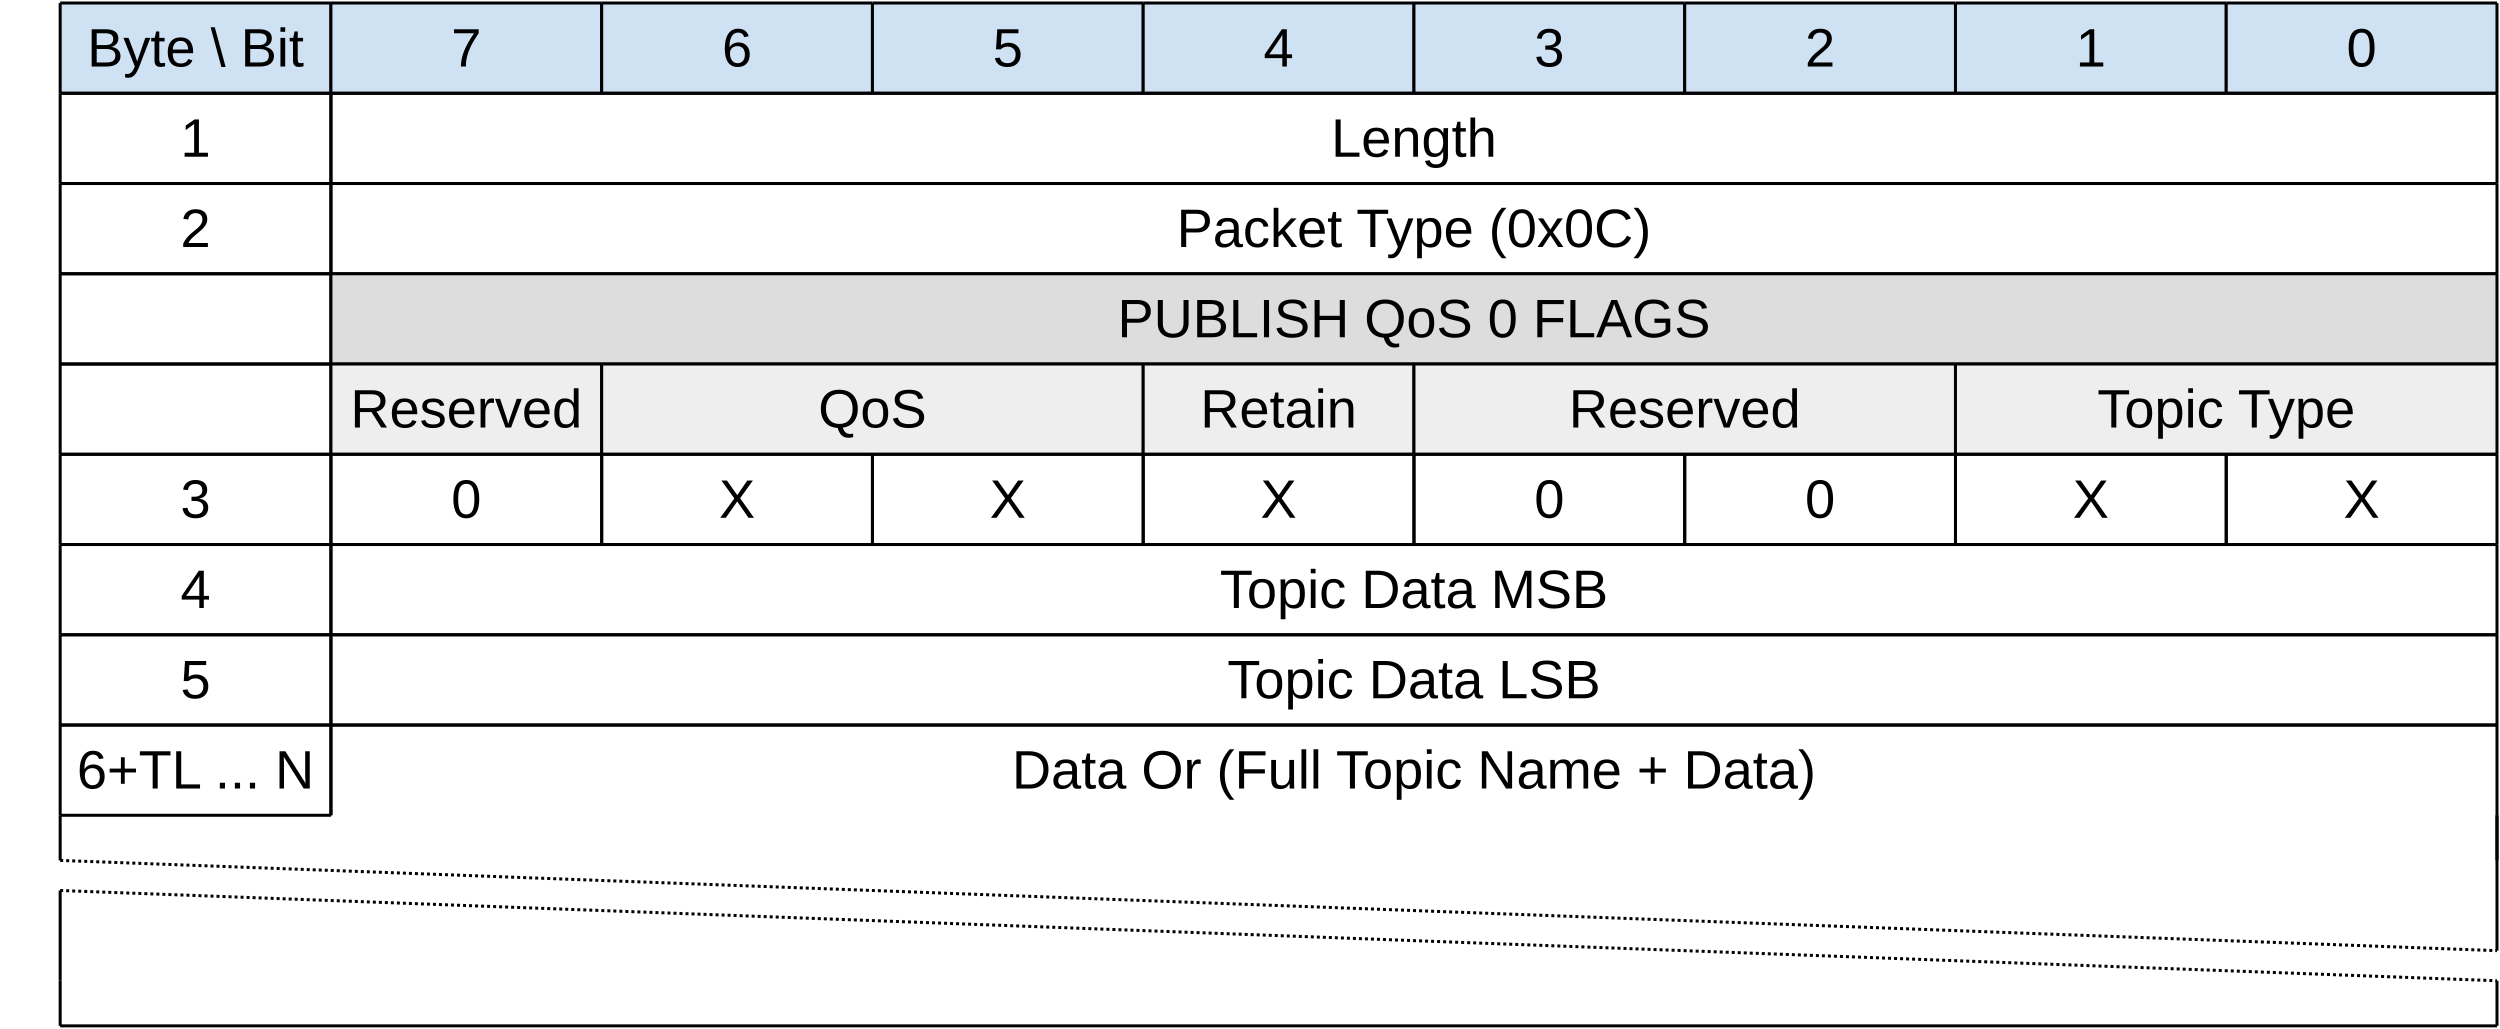
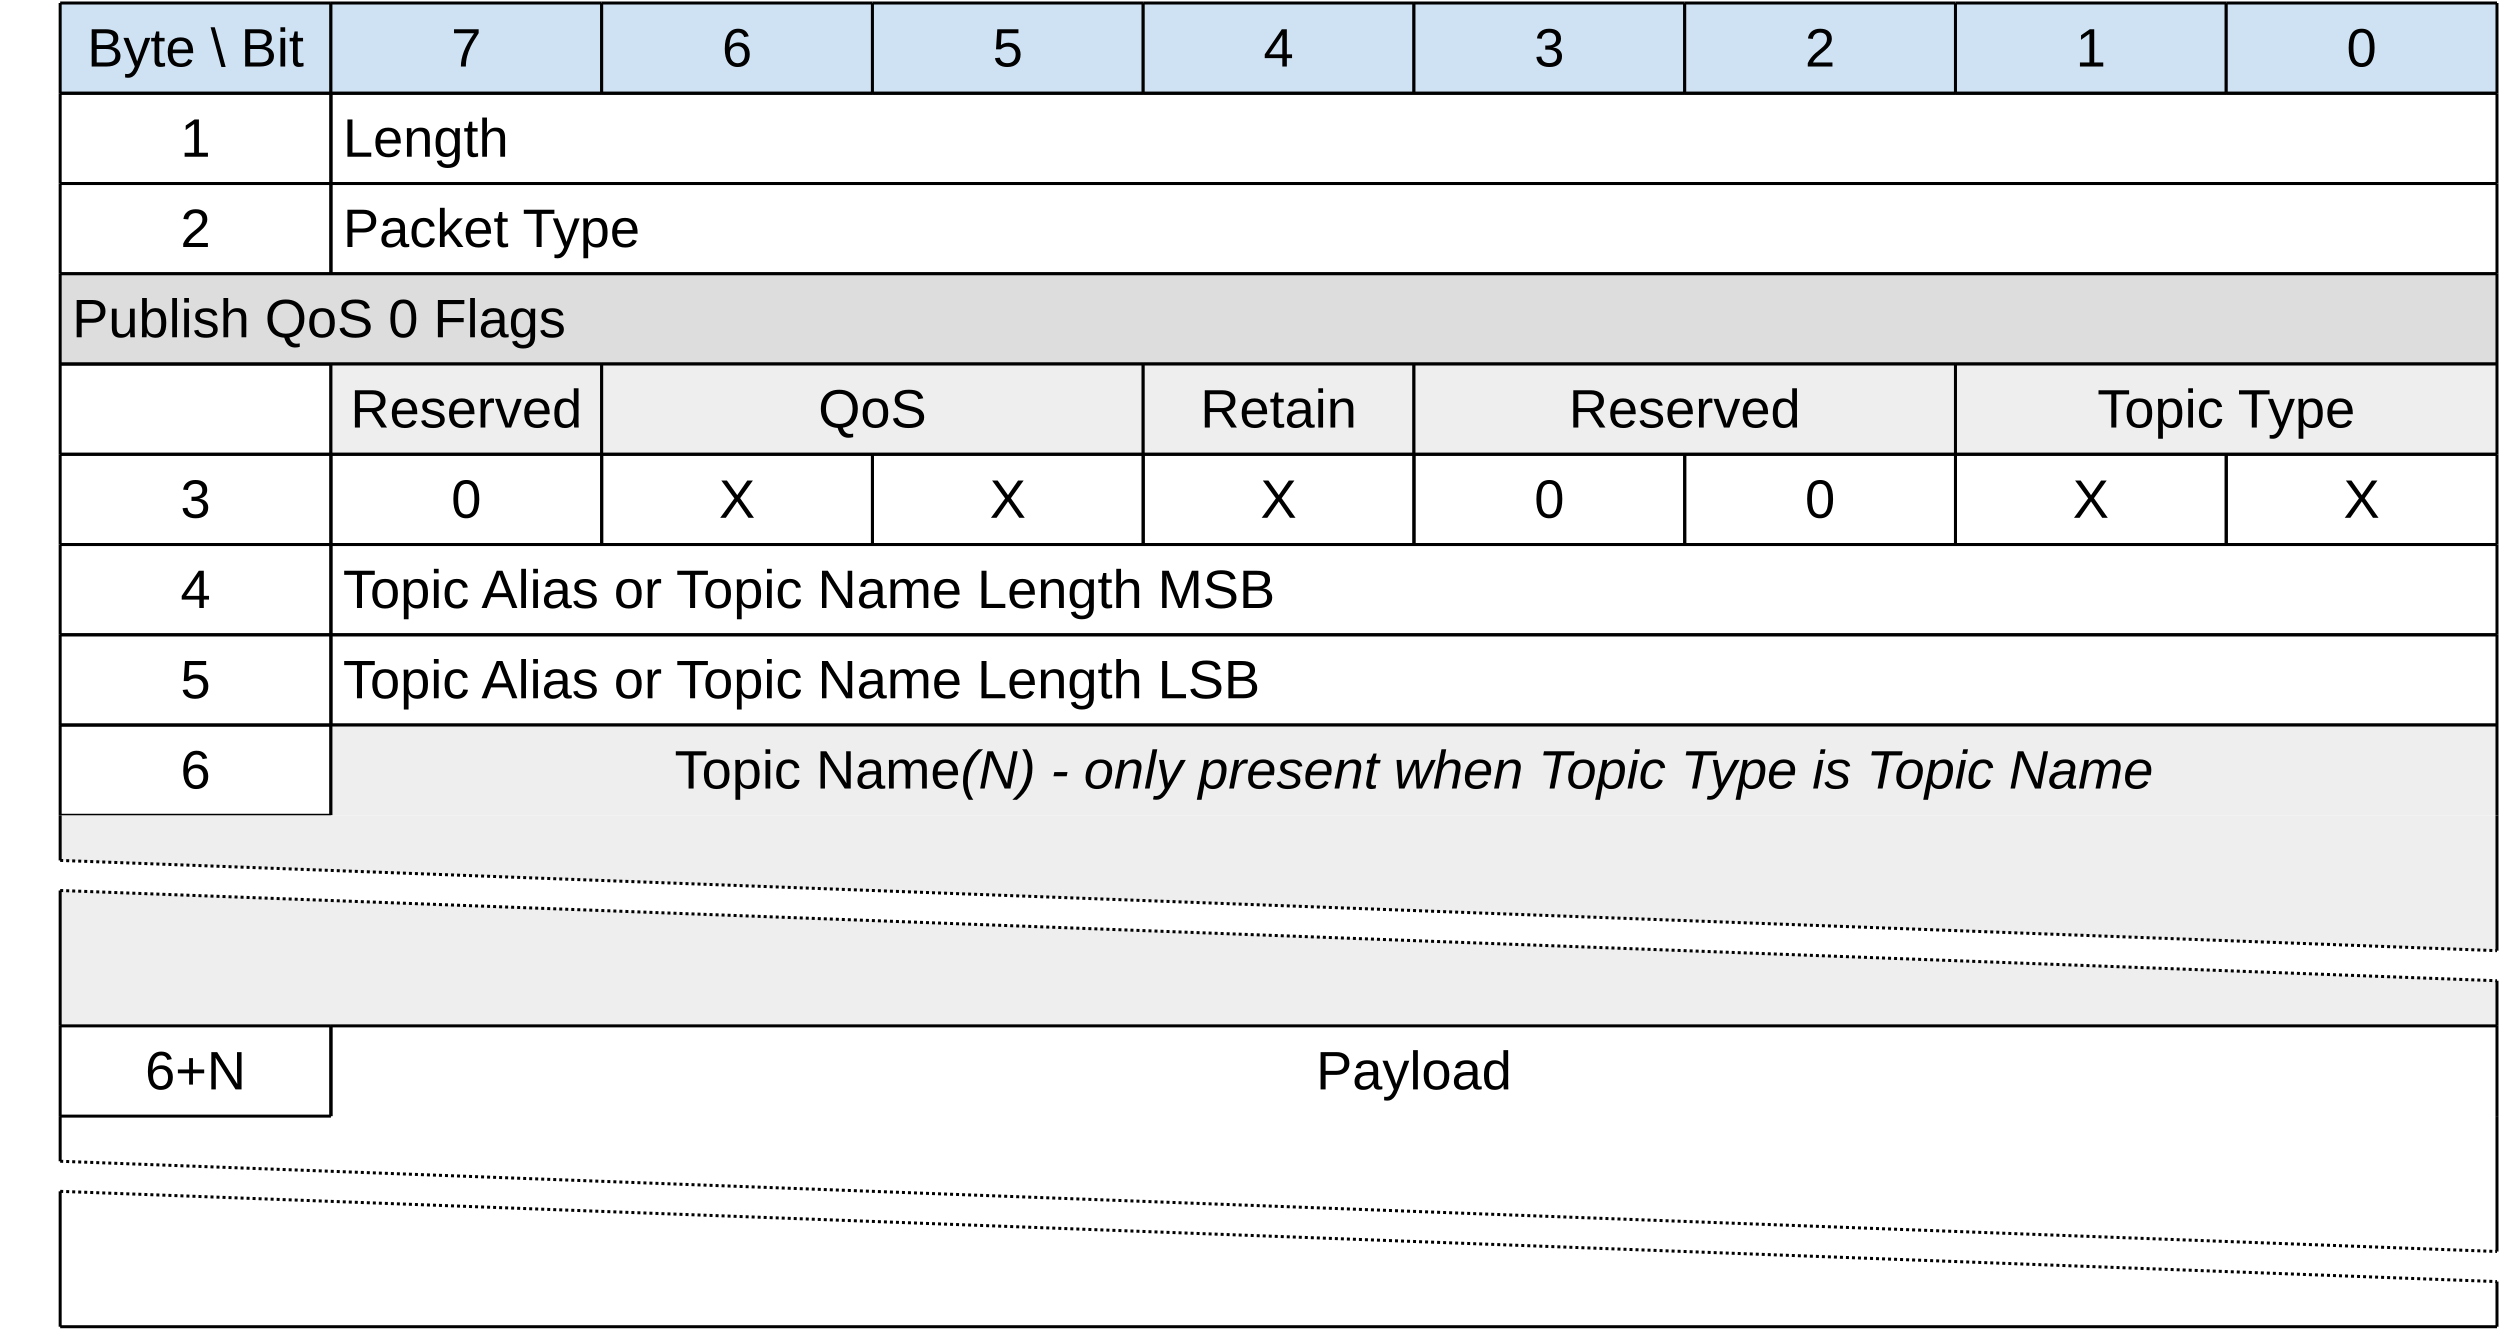
- <svg xmlns="http://www.w3.org/2000/svg" version="1.0" width="831" height="342" viewBox="0 0 831 342">
+ <svg xmlns="http://www.w3.org/2000/svg" version="1.0" width="831" height="442" viewBox="0 0 831 442">
  <rect x="20" y="1" height="30" width="90" fill="#cfe2f3" />
  <line x1="20" y1="1" x2="110" y2="1" stroke="#000000" stroke-width="1" />
  <line x1="20" y1="31" x2="110" y2="31" stroke="#000000" stroke-width="1" />
  <line x1="110" y1="1" x2="110" y2="31" stroke="#000000" stroke-width="1" />
  <line x1="20" y1="1" x2="20" y2="31" stroke="#000000" stroke-width="1" />
  <text font-size="18" font-family="Arial" x="65" y="17" text-anchor="middle" dominant-baseline="middle">Byte \ Bit</text>
  <rect x="110" y="1" height="30" width="90" fill="#cfe2f3" />
  <line x1="110" y1="1" x2="200" y2="1" stroke="#000000" stroke-width="1" />
  <line x1="110" y1="31" x2="200" y2="31" stroke="#000000" stroke-width="1" />
  <line x1="200" y1="1" x2="200" y2="31" stroke="#000000" stroke-width="1" />
  <line x1="110" y1="1" x2="110" y2="31" stroke="#000000" stroke-width="1" />
  <text font-size="18" font-family="Arial" x="155" y="17" text-anchor="middle" dominant-baseline="middle">7</text>
  <rect x="200" y="1" height="30" width="90" fill="#cfe2f3" />
  <line x1="200" y1="1" x2="290" y2="1" stroke="#000000" stroke-width="1" />
  <line x1="200" y1="31" x2="290" y2="31" stroke="#000000" stroke-width="1" />
  <line x1="290" y1="1" x2="290" y2="31" stroke="#000000" stroke-width="1" />
  <line x1="200" y1="1" x2="200" y2="31" stroke="#000000" stroke-width="1" />
  <text font-size="18" font-family="Arial" x="245" y="17" text-anchor="middle" dominant-baseline="middle">6</text>
  <rect x="290" y="1" height="30" width="90" fill="#cfe2f3" />
  <line x1="290" y1="1" x2="380" y2="1" stroke="#000000" stroke-width="1" />
  <line x1="290" y1="31" x2="380" y2="31" stroke="#000000" stroke-width="1" />
  <line x1="380" y1="1" x2="380" y2="31" stroke="#000000" stroke-width="1" />
  <line x1="290" y1="1" x2="290" y2="31" stroke="#000000" stroke-width="1" />
  <text font-size="18" font-family="Arial" x="335" y="17" text-anchor="middle" dominant-baseline="middle">5</text>
  <rect x="380" y="1" height="30" width="90" fill="#cfe2f3" />
  <line x1="380" y1="1" x2="470" y2="1" stroke="#000000" stroke-width="1" />
  <line x1="380" y1="31" x2="470" y2="31" stroke="#000000" stroke-width="1" />
  <line x1="470" y1="1" x2="470" y2="31" stroke="#000000" stroke-width="1" />
  <line x1="380" y1="1" x2="380" y2="31" stroke="#000000" stroke-width="1" />
  <text font-size="18" font-family="Arial" x="425" y="17" text-anchor="middle" dominant-baseline="middle">4</text>
  <rect x="470" y="1" height="30" width="90" fill="#cfe2f3" />
  <line x1="470" y1="1" x2="560" y2="1" stroke="#000000" stroke-width="1" />
  <line x1="470" y1="31" x2="560" y2="31" stroke="#000000" stroke-width="1" />
  <line x1="560" y1="1" x2="560" y2="31" stroke="#000000" stroke-width="1" />
  <line x1="470" y1="1" x2="470" y2="31" stroke="#000000" stroke-width="1" />
  <text font-size="18" font-family="Arial" x="515" y="17" text-anchor="middle" dominant-baseline="middle">3</text>
  <rect x="560" y="1" height="30" width="90" fill="#cfe2f3" />
  <line x1="560" y1="1" x2="650" y2="1" stroke="#000000" stroke-width="1" />
  <line x1="560" y1="31" x2="650" y2="31" stroke="#000000" stroke-width="1" />
  <line x1="650" y1="1" x2="650" y2="31" stroke="#000000" stroke-width="1" />
  <line x1="560" y1="1" x2="560" y2="31" stroke="#000000" stroke-width="1" />
  <text font-size="18" font-family="Arial" x="605" y="17" text-anchor="middle" dominant-baseline="middle">2</text>
  <rect x="650" y="1" height="30" width="90" fill="#cfe2f3" />
  <line x1="650" y1="1" x2="740" y2="1" stroke="#000000" stroke-width="1" />
  <line x1="650" y1="31" x2="740" y2="31" stroke="#000000" stroke-width="1" />
  <line x1="740" y1="1" x2="740" y2="31" stroke="#000000" stroke-width="1" />
  <line x1="650" y1="1" x2="650" y2="31" stroke="#000000" stroke-width="1" />
  <text font-size="18" font-family="Arial" x="695" y="17" text-anchor="middle" dominant-baseline="middle">1</text>
  <rect x="740" y="1" height="30" width="90" fill="#cfe2f3" />
  <line x1="740" y1="1" x2="830" y2="1" stroke="#000000" stroke-width="1" />
  <line x1="740" y1="31" x2="830" y2="31" stroke="#000000" stroke-width="1" />
  <line x1="830" y1="1" x2="830" y2="31" stroke="#000000" stroke-width="1" />
  <line x1="740" y1="1" x2="740" y2="31" stroke="#000000" stroke-width="1" />
  <text font-size="18" font-family="Arial" x="785" y="17" text-anchor="middle" dominant-baseline="middle">0</text>
  <text font-size="18" font-family="Arial" x="15" y="16" text-anchor="end"> </text>
  <text font-size="18" font-family="Arial" x="15" y="46" text-anchor="end"> </text>
  <line x1="20" y1="31" x2="110" y2="31" stroke="#000000" stroke-width="1" />
  <line x1="20" y1="61" x2="110" y2="61" stroke="#000000" stroke-width="1" />
  <line x1="110" y1="31" x2="110" y2="61" stroke="#000000" stroke-width="1" />
  <line x1="20" y1="31" x2="20" y2="61" stroke="#000000" stroke-width="1" />
  <text font-size="18" font-family="Arial" x="65" y="47" text-anchor="middle" dominant-baseline="middle">1</text>
  <line x1="110" y1="31" x2="830" y2="31" stroke="#000000" stroke-width="1" />
  <line x1="110" y1="61" x2="830" y2="61" stroke="#000000" stroke-width="1" />
  <line x1="830" y1="31" x2="830" y2="61" stroke="#000000" stroke-width="1" />
  <line x1="110" y1="31" x2="110" y2="61" stroke="#000000" stroke-width="1" />
-   <text font-size="18" font-family="Arial" x="470" y="47" text-anchor="middle" dominant-baseline="middle">Length</text>
+   <text font-size="18" font-family="Arial" x="114" y="47" text-anchor="start" dominant-baseline="middle">Length</text>
  <text font-size="18" font-family="Arial" x="15" y="76" text-anchor="end"> </text>
  <line x1="20" y1="61" x2="110" y2="61" stroke="#000000" stroke-width="1" />
  <line x1="20" y1="91" x2="110" y2="91" stroke="#000000" stroke-width="1" />
  <line x1="110" y1="61" x2="110" y2="91" stroke="#000000" stroke-width="1" />
  <line x1="20" y1="61" x2="20" y2="91" stroke="#000000" stroke-width="1" />
  <text font-size="18" font-family="Arial" x="65" y="77" text-anchor="middle" dominant-baseline="middle">2</text>
  <line x1="110" y1="61" x2="830" y2="61" stroke="#000000" stroke-width="1" />
  <line x1="110" y1="91" x2="830" y2="91" stroke="#000000" stroke-width="1" />
  <line x1="830" y1="61" x2="830" y2="91" stroke="#000000" stroke-width="1" />
  <line x1="110" y1="61" x2="110" y2="91" stroke="#000000" stroke-width="1" />
-   <text font-size="18" font-family="Arial" x="470" y="77" text-anchor="middle" dominant-baseline="middle">Packet Type (0x0C)</text>
+   <text font-size="18" font-family="Arial" x="114" y="77" text-anchor="start" dominant-baseline="middle">Packet Type</text>
  <text font-size="18" font-family="Arial" x="15" y="106" text-anchor="end"> </text>
-   <line x1="20" y1="91" x2="110" y2="91" stroke="#000000" stroke-width="1" />
-   <line x1="20" y1="121" x2="110" y2="121" stroke="#000000" stroke-width="1" />
-   <line x1="110" y1="91" x2="110" y2="121" stroke="#000000" stroke-width="1" />
+   <rect x="20" y="91" height="30" width="810" fill="#dddddd" />
+   <line x1="20" y1="91" x2="830" y2="91" stroke="#000000" stroke-width="1" />
+   <line x1="20" y1="121" x2="830" y2="121" stroke="#000000" stroke-width="1" />
+   <line x1="830" y1="91" x2="830" y2="121" stroke="#000000" stroke-width="1" />
  <line x1="20" y1="91" x2="20" y2="121" stroke="#000000" stroke-width="1" />
-   <text font-size="18" font-family="Arial" x="65" y="107" text-anchor="middle" dominant-baseline="middle" />
-   <rect x="110" y="91" height="30" width="720" fill="#dddddd" />
-   <line x1="110" y1="91" x2="830" y2="91" stroke="#000000" stroke-width="1" />
-   <line x1="110" y1="121" x2="830" y2="121" stroke="#000000" stroke-width="1" />
-   <line x1="830" y1="91" x2="830" y2="121" stroke="#000000" stroke-width="1" />
-   <line x1="110" y1="91" x2="110" y2="121" stroke="#000000" stroke-width="1" />
-   <text font-size="18" font-family="Arial" x="470" y="107" text-anchor="middle" dominant-baseline="middle">PUBLISH QoS 0 FLAGS</text>
+   <text font-size="18" font-family="Arial" x="24" y="107" text-anchor="start" dominant-baseline="middle">Publish QoS 0 Flags</text>
  <text font-size="18" font-family="Arial" x="15" y="136" text-anchor="end"> </text>
  <line x1="20" y1="121" x2="110" y2="121" stroke="#000000" stroke-width="1" />
  <line x1="20" y1="151" x2="110" y2="151" stroke="#000000" stroke-width="1" />
  <line x1="110" y1="121" x2="110" y2="151" stroke="#000000" stroke-width="1" />
  <line x1="20" y1="121" x2="20" y2="151" stroke="#000000" stroke-width="1" />
  <text font-size="18" font-family="Arial" x="65" y="137" text-anchor="middle" dominant-baseline="middle" />
  <rect x="110" y="121" height="30" width="90" fill="#eeeeee" />
  <line x1="110" y1="121" x2="200" y2="121" stroke="#000000" stroke-width="1" />
  <line x1="110" y1="151" x2="200" y2="151" stroke="#000000" stroke-width="1" />
  <line x1="200" y1="121" x2="200" y2="151" stroke="#000000" stroke-width="1" />
  <line x1="110" y1="121" x2="110" y2="151" stroke="#000000" stroke-width="1" />
  <text font-size="18" font-family="Arial" x="155" y="137" text-anchor="middle" dominant-baseline="middle">Reserved</text>
  <rect x="200" y="121" height="30" width="180" fill="#eeeeee" />
  <line x1="200" y1="121" x2="380" y2="121" stroke="#000000" stroke-width="1" />
  <line x1="200" y1="151" x2="380" y2="151" stroke="#000000" stroke-width="1" />
  <line x1="380" y1="121" x2="380" y2="151" stroke="#000000" stroke-width="1" />
  <line x1="200" y1="121" x2="200" y2="151" stroke="#000000" stroke-width="1" />
  <text font-size="18" font-family="Arial" x="290" y="137" text-anchor="middle" dominant-baseline="middle">QoS</text>
  <rect x="380" y="121" height="30" width="90" fill="#eeeeee" />
  <line x1="380" y1="121" x2="470" y2="121" stroke="#000000" stroke-width="1" />
  <line x1="380" y1="151" x2="470" y2="151" stroke="#000000" stroke-width="1" />
  <line x1="470" y1="121" x2="470" y2="151" stroke="#000000" stroke-width="1" />
  <line x1="380" y1="121" x2="380" y2="151" stroke="#000000" stroke-width="1" />
  <text font-size="18" font-family="Arial" x="425" y="137" text-anchor="middle" dominant-baseline="middle">Retain</text>
  <rect x="470" y="121" height="30" width="180" fill="#eeeeee" />
  <line x1="470" y1="121" x2="650" y2="121" stroke="#000000" stroke-width="1" />
  <line x1="470" y1="151" x2="650" y2="151" stroke="#000000" stroke-width="1" />
  <line x1="650" y1="121" x2="650" y2="151" stroke="#000000" stroke-width="1" />
  <line x1="470" y1="121" x2="470" y2="151" stroke="#000000" stroke-width="1" />
  <text font-size="18" font-family="Arial" x="560" y="137" text-anchor="middle" dominant-baseline="middle">Reserved</text>
  <rect x="650" y="121" height="30" width="180" fill="#eeeeee" />
  <line x1="650" y1="121" x2="830" y2="121" stroke="#000000" stroke-width="1" />
  <line x1="650" y1="151" x2="830" y2="151" stroke="#000000" stroke-width="1" />
  <line x1="830" y1="121" x2="830" y2="151" stroke="#000000" stroke-width="1" />
  <line x1="650" y1="121" x2="650" y2="151" stroke="#000000" stroke-width="1" />
  <text font-size="18" font-family="Arial" x="740" y="137" text-anchor="middle" dominant-baseline="middle">Topic Type</text>
  <text font-size="18" font-family="Arial" x="15" y="166" text-anchor="end"> </text>
  <line x1="20" y1="151" x2="110" y2="151" stroke="#000000" stroke-width="1" />
  <line x1="20" y1="181" x2="110" y2="181" stroke="#000000" stroke-width="1" />
  <line x1="110" y1="151" x2="110" y2="181" stroke="#000000" stroke-width="1" />
  <line x1="20" y1="151" x2="20" y2="181" stroke="#000000" stroke-width="1" />
  <text font-size="18" font-family="Arial" x="65" y="167" text-anchor="middle" dominant-baseline="middle">3</text>
  <line x1="110" y1="151" x2="200" y2="151" stroke="#000000" stroke-width="1" />
  <line x1="110" y1="181" x2="200" y2="181" stroke="#000000" stroke-width="1" />
  <line x1="200" y1="151" x2="200" y2="181" stroke="#000000" stroke-width="1" />
  <line x1="110" y1="151" x2="110" y2="181" stroke="#000000" stroke-width="1" />
  <text font-size="18" font-family="Arial" x="155" y="167" text-anchor="middle" dominant-baseline="middle">0</text>
  <line x1="200" y1="151" x2="290" y2="151" stroke="#000000" stroke-width="1" />
  <line x1="200" y1="181" x2="290" y2="181" stroke="#000000" stroke-width="1" />
  <line x1="290" y1="151" x2="290" y2="181" stroke="#000000" stroke-width="1" />
  <line x1="200" y1="151" x2="200" y2="181" stroke="#000000" stroke-width="1" />
  <text font-size="18" font-family="Arial" x="245" y="167" text-anchor="middle" dominant-baseline="middle">X</text>
  <line x1="290" y1="151" x2="380" y2="151" stroke="#000000" stroke-width="1" />
  <line x1="290" y1="181" x2="380" y2="181" stroke="#000000" stroke-width="1" />
  <line x1="380" y1="151" x2="380" y2="181" stroke="#000000" stroke-width="1" />
  <line x1="290" y1="151" x2="290" y2="181" stroke="#000000" stroke-width="1" />
  <text font-size="18" font-family="Arial" x="335" y="167" text-anchor="middle" dominant-baseline="middle">X</text>
  <line x1="380" y1="151" x2="470" y2="151" stroke="#000000" stroke-width="1" />
  <line x1="380" y1="181" x2="470" y2="181" stroke="#000000" stroke-width="1" />
  <line x1="470" y1="151" x2="470" y2="181" stroke="#000000" stroke-width="1" />
  <line x1="380" y1="151" x2="380" y2="181" stroke="#000000" stroke-width="1" />
  <text font-size="18" font-family="Arial" x="425" y="167" text-anchor="middle" dominant-baseline="middle">X</text>
  <line x1="470" y1="151" x2="560" y2="151" stroke="#000000" stroke-width="1" />
  <line x1="470" y1="181" x2="560" y2="181" stroke="#000000" stroke-width="1" />
  <line x1="560" y1="151" x2="560" y2="181" stroke="#000000" stroke-width="1" />
  <line x1="470" y1="151" x2="470" y2="181" stroke="#000000" stroke-width="1" />
  <text font-size="18" font-family="Arial" x="515" y="167" text-anchor="middle" dominant-baseline="middle">0</text>
  <line x1="560" y1="151" x2="650" y2="151" stroke="#000000" stroke-width="1" />
  <line x1="560" y1="181" x2="650" y2="181" stroke="#000000" stroke-width="1" />
  <line x1="650" y1="151" x2="650" y2="181" stroke="#000000" stroke-width="1" />
  <line x1="560" y1="151" x2="560" y2="181" stroke="#000000" stroke-width="1" />
  <text font-size="18" font-family="Arial" x="605" y="167" text-anchor="middle" dominant-baseline="middle">0</text>
  <line x1="650" y1="151" x2="740" y2="151" stroke="#000000" stroke-width="1" />
  <line x1="650" y1="181" x2="740" y2="181" stroke="#000000" stroke-width="1" />
  <line x1="740" y1="151" x2="740" y2="181" stroke="#000000" stroke-width="1" />
  <line x1="650" y1="151" x2="650" y2="181" stroke="#000000" stroke-width="1" />
  <text font-size="18" font-family="Arial" x="695" y="167" text-anchor="middle" dominant-baseline="middle">X</text>
  <line x1="740" y1="151" x2="830" y2="151" stroke="#000000" stroke-width="1" />
  <line x1="740" y1="181" x2="830" y2="181" stroke="#000000" stroke-width="1" />
  <line x1="830" y1="151" x2="830" y2="181" stroke="#000000" stroke-width="1" />
  <line x1="740" y1="151" x2="740" y2="181" stroke="#000000" stroke-width="1" />
  <text font-size="18" font-family="Arial" x="785" y="167" text-anchor="middle" dominant-baseline="middle">X</text>
  <text font-size="18" font-family="Arial" x="15" y="196" text-anchor="end"> </text>
  <line x1="20" y1="181" x2="110" y2="181" stroke="#000000" stroke-width="1" />
  <line x1="20" y1="211" x2="110" y2="211" stroke="#000000" stroke-width="1" />
  <line x1="110" y1="181" x2="110" y2="211" stroke="#000000" stroke-width="1" />
  <line x1="20" y1="181" x2="20" y2="211" stroke="#000000" stroke-width="1" />
  <text font-size="18" font-family="Arial" x="65" y="197" text-anchor="middle" dominant-baseline="middle">4</text>
  <line x1="110" y1="181" x2="830" y2="181" stroke="#000000" stroke-width="1" />
  <line x1="110" y1="211" x2="830" y2="211" stroke="#000000" stroke-width="1" />
  <line x1="830" y1="181" x2="830" y2="211" stroke="#000000" stroke-width="1" />
  <line x1="110" y1="181" x2="110" y2="211" stroke="#000000" stroke-width="1" />
-   <text font-size="18" font-family="Arial" x="470" y="197" text-anchor="middle" dominant-baseline="middle">Topic Data MSB</text>
+   <text font-size="18" font-family="Arial" x="114" y="197" text-anchor="start" dominant-baseline="middle">Topic Alias or Topic Name Length MSB</text>
  <text font-size="18" font-family="Arial" x="15" y="226" text-anchor="end"> </text>
  <line x1="20" y1="211" x2="110" y2="211" stroke="#000000" stroke-width="1" />
  <line x1="20" y1="241" x2="110" y2="241" stroke="#000000" stroke-width="1" />
  <line x1="110" y1="211" x2="110" y2="241" stroke="#000000" stroke-width="1" />
  <line x1="20" y1="211" x2="20" y2="241" stroke="#000000" stroke-width="1" />
  <text font-size="18" font-family="Arial" x="65" y="227" text-anchor="middle" dominant-baseline="middle">5</text>
  <line x1="110" y1="211" x2="830" y2="211" stroke="#000000" stroke-width="1" />
  <line x1="110" y1="241" x2="830" y2="241" stroke="#000000" stroke-width="1" />
  <line x1="830" y1="211" x2="830" y2="241" stroke="#000000" stroke-width="1" />
  <line x1="110" y1="211" x2="110" y2="241" stroke="#000000" stroke-width="1" />
-   <text font-size="18" font-family="Arial" x="470" y="227" text-anchor="middle" dominant-baseline="middle">Topic Data LSB</text>
+   <text font-size="18" font-family="Arial" x="114" y="227" text-anchor="start" dominant-baseline="middle">Topic Alias or Topic Name Length LSB</text>
  <text font-size="18" font-family="Arial" x="15" y="256" text-anchor="end"> </text>
  <line x1="20" y1="241" x2="110" y2="241" stroke="#000000" stroke-width="1" />
  <line x1="20" y1="271" x2="110" y2="271" stroke="#000000" stroke-width="1" />
  <line x1="110" y1="241" x2="110" y2="271" stroke="#000000" stroke-width="1" />
  <line x1="20" y1="241" x2="20" y2="271" stroke="#000000" stroke-width="1" />
-   <text font-size="18" font-family="Arial" x="65" y="257" text-anchor="middle" dominant-baseline="middle">6+TL ... N</text>
+   <text font-size="18" font-family="Arial" x="65" y="257" text-anchor="middle" dominant-baseline="middle">6</text>
+   <rect x="110" y="241" height="30" width="720" fill="#eeeeee" />
  <line x1="110" y1="241" x2="830" y2="241" stroke="#000000" stroke-width="1" />
  <line x1="830" y1="241" x2="830" y2="271" stroke="#000000" stroke-width="1" />
  <line x1="110" y1="241" x2="110" y2="271" stroke="#000000" stroke-width="1" />
-   <text font-size="18" font-family="Arial" x="470" y="257" text-anchor="middle" dominant-baseline="middle">Data Or (Full Topic Name + Data)</text>
+   <text font-size="18" font-family="Arial" x="470" y="257" text-anchor="middle" dominant-baseline="middle">Topic Name<tspan font-style="italic" font-size="18" font-family="Arial" dominant-baseline="middle"> (N) - only present when Topic Type is Topic Name</tspan>
+   </text>
  <text font-size="18" font-family="Arial" x="15" y="286" text-anchor="end"> </text>
+   <polygon points=" 20,271 830,271 830,316 20,286" fill="#eeeeee" />
  <line x1="20" y1="271" x2="20" y2="286" stroke="#000000" stroke-width="1" />
-   <line x1="830" y1="271" x2="830" y2="286" stroke="#000000" stroke-width="1" />
+   <line x1="830" y1="271" x2="830" y2="316" stroke="#000000" stroke-width="1" />
  <line stroke-dasharray="1,1" x1="20" y1="286" x2="830" y2="316" stroke="#000000" stroke-width="1" />
-   <line x1="830" y1="271" x2="830" y2="316" stroke="#000000" stroke-width="1" />
+   <polygon points=" 20,296 830,326 830,341 20,341" fill="#eeeeee" />
+   <line x1="20" y1="296" x2="20" y2="341" stroke="#000000" stroke-width="1" />
+   <line x1="830" y1="326" x2="830" y2="341" stroke="#000000" stroke-width="1" />
  <line stroke-dasharray="1,1" x1="20" y1="296" x2="830" y2="326" stroke="#000000" stroke-width="1" />
-   <line x1="20" y1="296" x2="20" y2="326" stroke="#000000" stroke-width="1" />
-   <line x1="20" y1="326" x2="20" y2="341" stroke="#000000" stroke-width="1" />
-   <line x1="830" y1="326" x2="830" y2="341" stroke="#000000" stroke-width="1" />
  <text font-size="18" font-family="Arial" x="15" y="356" text-anchor="end"> </text>
-   <line x1="20" y1="341" x2="830" y2="341" stroke="#000000" stroke-width="1" />
+   <line x1="20" y1="341" x2="110" y2="341" stroke="#000000" stroke-width="1" />
+   <line x1="20" y1="371" x2="110" y2="371" stroke="#000000" stroke-width="1" />
+   <line x1="110" y1="341" x2="110" y2="371" stroke="#000000" stroke-width="1" />
+   <line x1="20" y1="341" x2="20" y2="371" stroke="#000000" stroke-width="1" />
+   <text font-size="18" font-family="Arial" x="65" y="357" text-anchor="middle" dominant-baseline="middle">6+N</text>
+   <line x1="110" y1="341" x2="830" y2="341" stroke="#000000" stroke-width="1" />
+   <line x1="830" y1="341" x2="830" y2="371" stroke="#000000" stroke-width="1" />
+   <line x1="110" y1="341" x2="110" y2="371" stroke="#000000" stroke-width="1" />
+   <text font-size="18" font-family="Arial" x="470" y="357" text-anchor="middle" dominant-baseline="middle">Payload</text>
+   <text font-size="18" font-family="Arial" x="15" y="356" text-anchor="end"> </text>
+   <text font-size="18" font-family="Arial" x="15" y="386" text-anchor="end"> </text>
+   <line x1="20" y1="371" x2="20" y2="386" stroke="#000000" stroke-width="1" />
+   <line x1="830" y1="371" x2="830" y2="416" stroke="#000000" stroke-width="1" />
+   <line stroke-dasharray="1,1" x1="20" y1="386" x2="830" y2="416" stroke="#000000" stroke-width="1" />
+   <line x1="20" y1="396" x2="20" y2="441" stroke="#000000" stroke-width="1" />
+   <line x1="830" y1="426" x2="830" y2="441" stroke="#000000" stroke-width="1" />
+   <line stroke-dasharray="1,1" x1="20" y1="396" x2="830" y2="426" stroke="#000000" stroke-width="1" />
+   <text font-size="18" font-family="Arial" x="15" y="456" text-anchor="end"> </text>
+   <line x1="20" y1="441" x2="830" y2="441" stroke="#000000" stroke-width="1" />
</svg>
